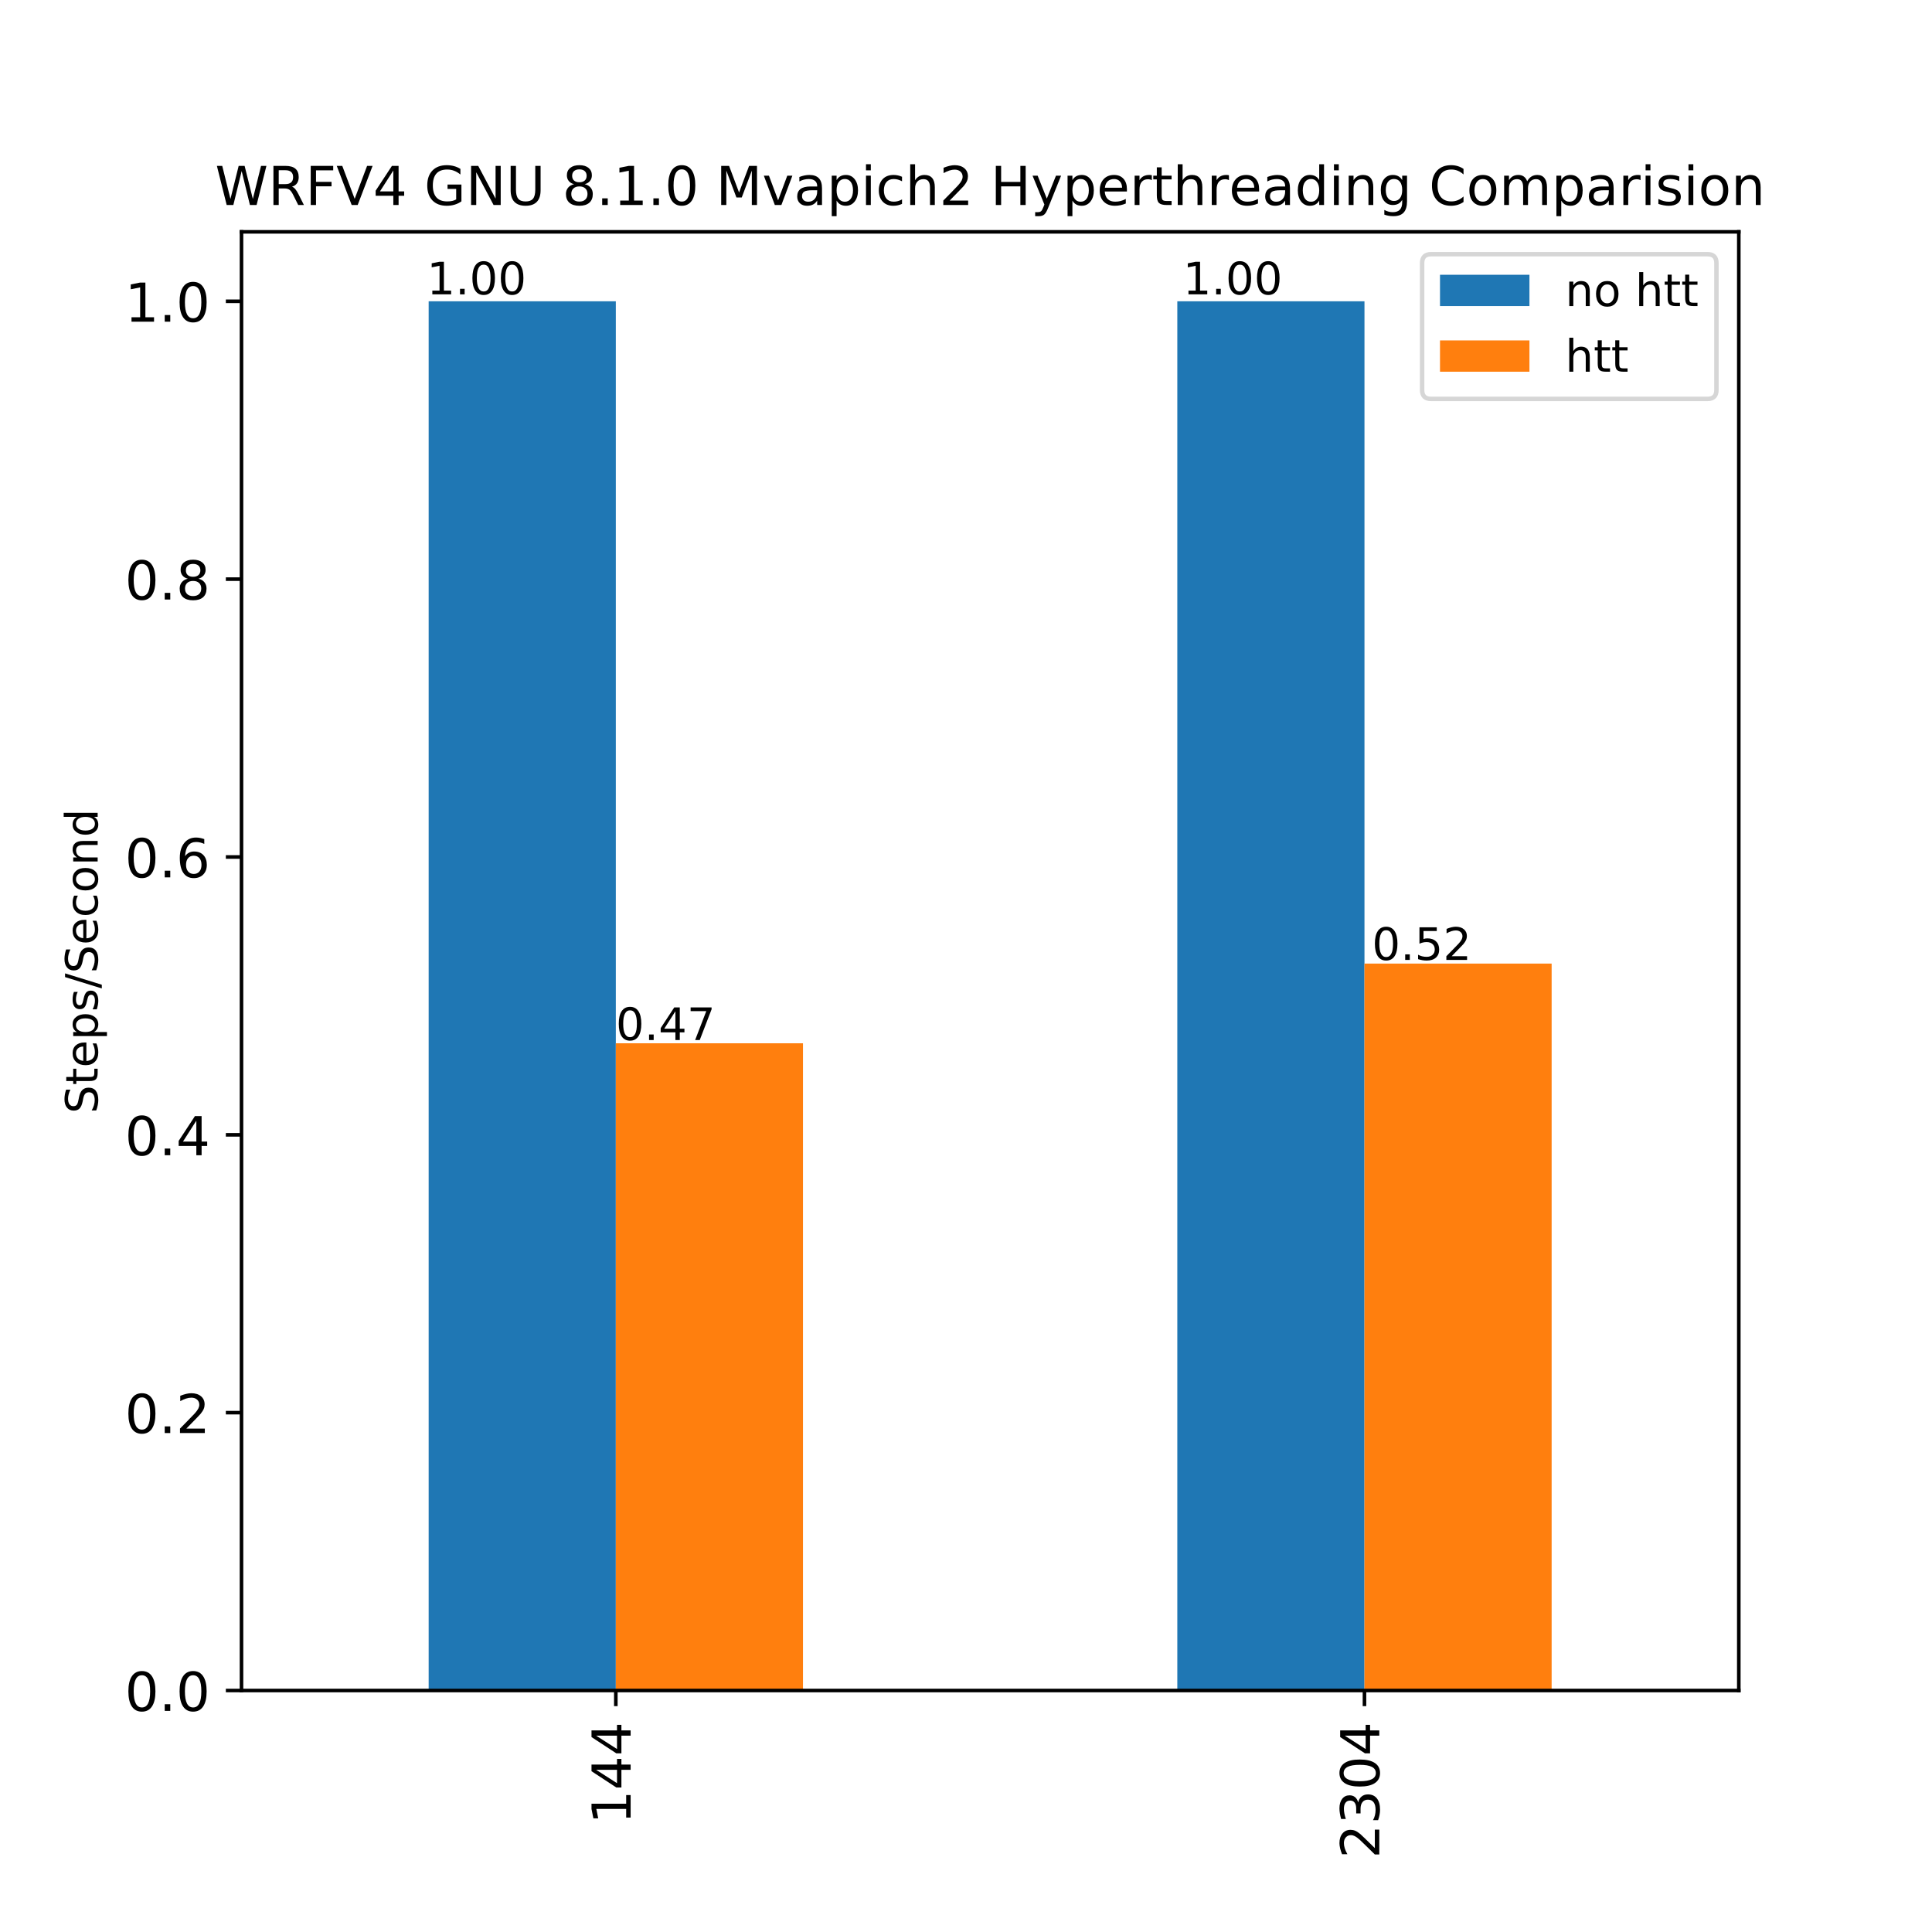
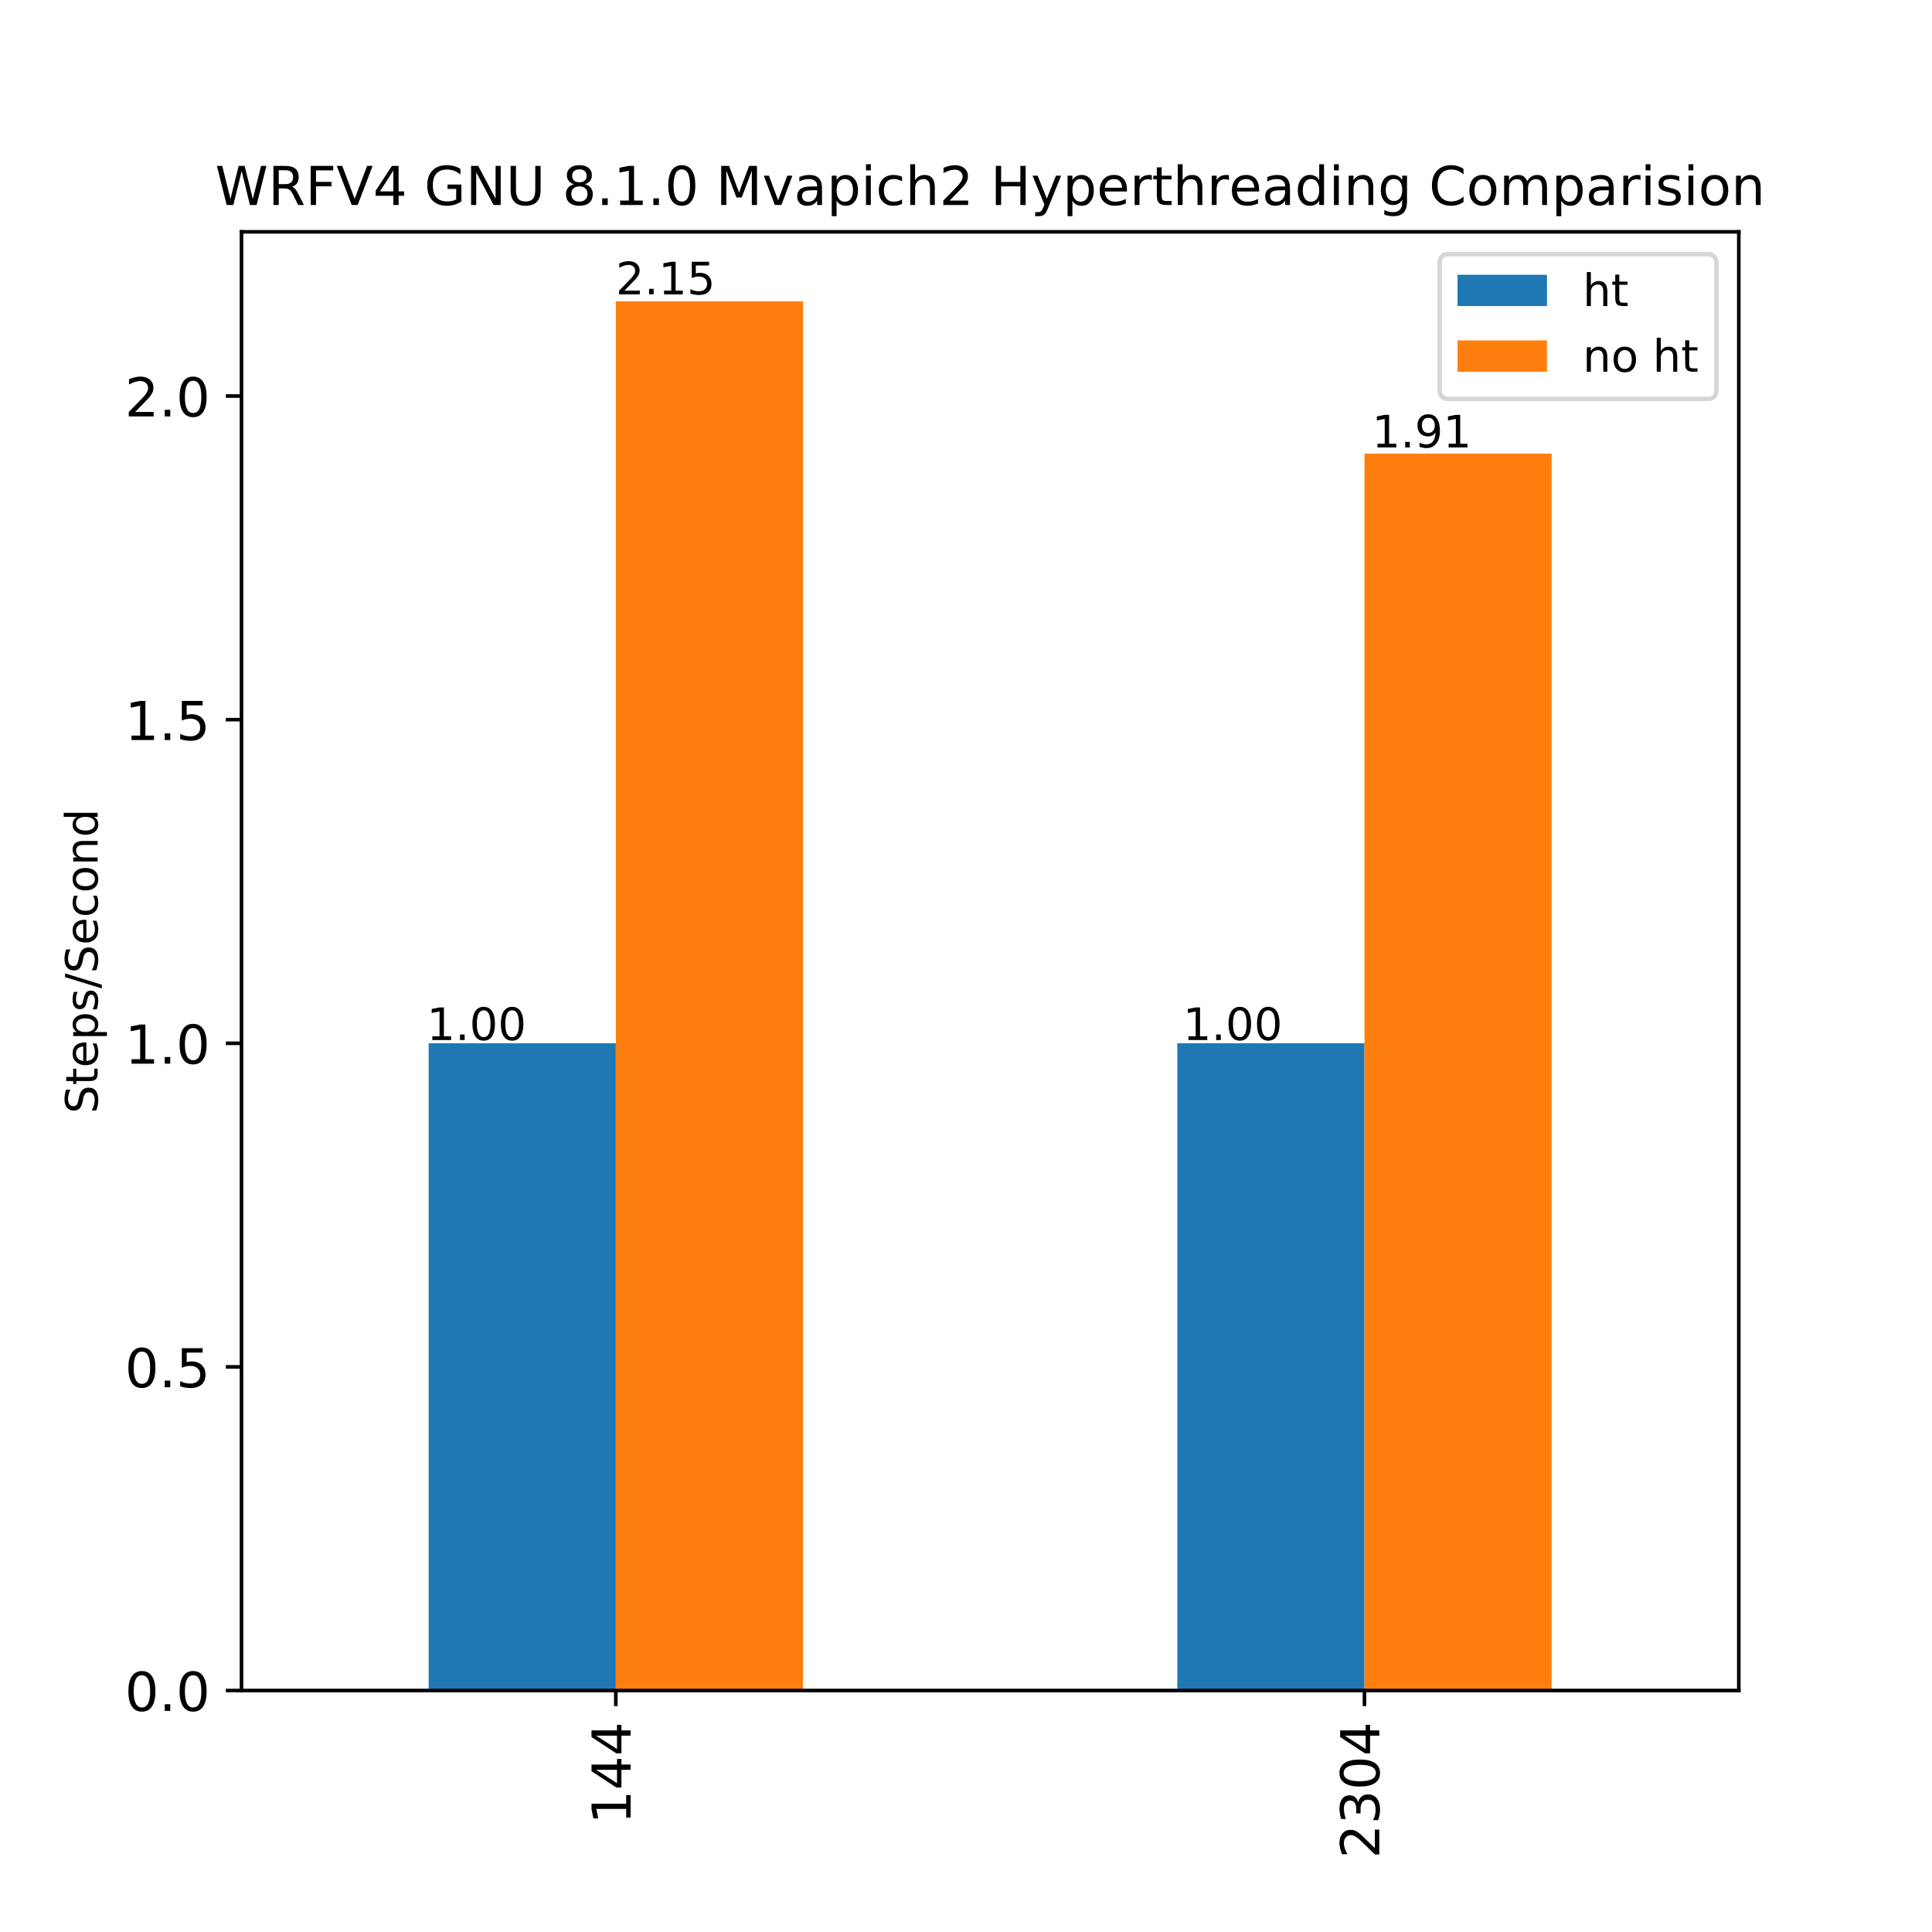
<svg xmlns="http://www.w3.org/2000/svg" xmlns:xlink="http://www.w3.org/1999/xlink" height="432pt" version="1.1" viewBox="0 0 432 432" width="432pt">
  <defs>
    <style type="text/css">
*{stroke-linecap:butt;stroke-linejoin:round;}
  </style>
  </defs>
  <g id="figure_1">
    <g id="patch_1">
      <path d="M 0 432  L 432 432  L 432 0  L 0 0  z " style="fill:#ffffff;" />
    </g>
    <g id="axes_1">
      <g id="patch_2">
        <path d="M 54 378  L 388.8 378  L 388.8 51.84  L 54 51.84  z " style="fill:#ffffff;" />
      </g>
      <g id="patch_3">
-         <path clip-path="url(#p8a22474fe8)" d="M 95.85 378  L 137.7 378  L 137.7 67.371  L 95.85 67.371  z " style="fill:#1f77b4;" />
+         <path clip-path="url(#p32f76c7b20)" d="M 95.85 378  L 137.7 378  L 137.7 233.278  L 95.85 233.278  z " style="fill:#1f77b4;" />
      </g>
      <g id="patch_4">
-         <path clip-path="url(#p8a22474fe8)" d="M 263.25 378  L 305.1 378  L 305.1 67.371  L 263.25 67.371  z " style="fill:#1f77b4;" />
+         <path clip-path="url(#p32f76c7b20)" d="M 263.25 378  L 305.1 378  L 305.1 233.278  L 263.25 233.278  z " style="fill:#1f77b4;" />
      </g>
      <g id="patch_5">
-         <path clip-path="url(#p8a22474fe8)" d="M 137.7 378  L 179.55 378  L 179.55 233.278  L 137.7 233.278  z " style="fill:#ff7f0e;" />
+         <path clip-path="url(#p32f76c7b20)" d="M 137.7 378  L 179.55 378  L 179.55 67.371  L 137.7 67.371  z " style="fill:#ff7f0e;" />
      </g>
      <g id="patch_6">
-         <path clip-path="url(#p8a22474fe8)" d="M 305.1 378  L 346.95 378  L 346.95 215.453  L 305.1 215.453  z " style="fill:#ff7f0e;" />
+         <path clip-path="url(#p32f76c7b20)" d="M 305.1 378  L 346.95 378  L 346.95 101.436  L 305.1 101.436  z " style="fill:#ff7f0e;" />
      </g>
      <g id="matplotlib.axis_1">
        <g id="xtick_1">
          <g id="line2d_1">
            <defs>
-               <path d="M 0 0  L 0 3.5  " id="mb41ed75a05" style="stroke:#000000;stroke-width:0.8;" />
-             </defs>
-             <g>
-               <use style="stroke:#000000;stroke-width:0.8;" x="137.7" xlink:href="#mb41ed75a05" y="378" />
+               <path d="M 0 0  L 0 3.5  " id="m9761823860" style="stroke:#000000;stroke-width:0.8;" />
+             </defs>
+             <g>
+               <use style="stroke:#000000;stroke-width:0.8;" x="137.7" xlink:href="#m9761823860" y="378" />
            </g>
          </g>
          <g id="text_1">
            <defs>
              <path d="M 12.406 8.297  L 28.516 8.297  L 28.516 63.922  L 10.984 60.406  L 10.984 69.391  L 28.422 72.906  L 38.281 72.906  L 38.281 8.297  L 54.391 8.297  L 54.391 0  L 12.406 0  z " id="DejaVuSans-31" />
              <path d="M 37.797 64.312  L 12.891 25.391  L 37.797 25.391  z M 35.203 72.906  L 47.609 72.906  L 47.609 25.391  L 58.016 25.391  L 58.016 17.188  L 47.609 17.188  L 47.609 0  L 37.797 0  L 37.797 17.188  L 4.891 17.188  L 4.891 26.703  z " id="DejaVuSans-34" />
            </defs>
            <g transform="translate(141.0112 407.905)rotate(-90)scale(0.12 -0.12)">
              <use xlink:href="#DejaVuSans-31" />
              <use x="63.623" xlink:href="#DejaVuSans-34" />
              <use x="127.246" xlink:href="#DejaVuSans-34" />
            </g>
          </g>
        </g>
        <g id="xtick_2">
          <g id="line2d_2">
            <g>
-               <use style="stroke:#000000;stroke-width:0.8;" x="305.1" xlink:href="#mb41ed75a05" y="378" />
+               <use style="stroke:#000000;stroke-width:0.8;" x="305.1" xlink:href="#m9761823860" y="378" />
            </g>
          </g>
          <g id="text_2">
            <defs>
              <path d="M 19.188 8.297  L 53.609 8.297  L 53.609 0  L 7.328 0  L 7.328 8.297  Q 12.938 14.109 22.625 23.891  Q 32.328 33.688 34.812 36.531  Q 39.547 41.844 41.422 45.531  Q 43.312 49.219 43.312 52.781  Q 43.312 58.594 39.234 62.25  Q 35.156 65.922 28.609 65.922  Q 23.969 65.922 18.812 64.312  Q 13.672 62.703 7.812 59.422  L 7.812 69.391  Q 13.766 71.781 18.938 73  Q 24.125 74.219 28.422 74.219  Q 39.75 74.219 46.484 68.547  Q 53.219 62.891 53.219 53.422  Q 53.219 48.922 51.531 44.891  Q 49.859 40.875 45.406 35.406  Q 44.188 33.984 37.641 27.219  Q 31.109 20.453 19.188 8.297  z " id="DejaVuSans-32" />
              <path d="M 40.578 39.312  Q 47.656 37.797 51.625 33  Q 55.609 28.219 55.609 21.188  Q 55.609 10.406 48.188 4.484  Q 40.766 -1.422 27.094 -1.422  Q 22.516 -1.422 17.656 -0.516  Q 12.797 0.391 7.625 2.203  L 7.625 11.719  Q 11.719 9.328 16.594 8.109  Q 21.484 6.891 26.812 6.891  Q 36.078 6.891 40.938 10.547  Q 45.797 14.203 45.797 21.188  Q 45.797 27.641 41.281 31.266  Q 36.766 34.906 28.719 34.906  L 20.219 34.906  L 20.219 43.016  L 29.109 43.016  Q 36.375 43.016 40.234 45.922  Q 44.094 48.828 44.094 54.297  Q 44.094 59.906 40.109 62.906  Q 36.141 65.922 28.719 65.922  Q 24.656 65.922 20.016 65.031  Q 15.375 64.156 9.812 62.312  L 9.812 71.094  Q 15.438 72.656 20.344 73.438  Q 25.25 74.219 29.594 74.219  Q 40.828 74.219 47.359 69.109  Q 53.906 64.016 53.906 55.328  Q 53.906 49.266 50.438 45.094  Q 46.969 40.922 40.578 39.312  z " id="DejaVuSans-33" />
              <path d="M 31.781 66.406  Q 24.172 66.406 20.328 58.906  Q 16.5 51.422 16.5 36.375  Q 16.5 21.391 20.328 13.891  Q 24.172 6.391 31.781 6.391  Q 39.453 6.391 43.281 13.891  Q 47.125 21.391 47.125 36.375  Q 47.125 51.422 43.281 58.906  Q 39.453 66.406 31.781 66.406  z M 31.781 74.219  Q 44.047 74.219 50.516 64.516  Q 56.984 54.828 56.984 36.375  Q 56.984 17.969 50.516 8.266  Q 44.047 -1.422 31.781 -1.422  Q 19.531 -1.422 13.062 8.266  Q 6.594 17.969 6.594 36.375  Q 6.594 54.828 13.062 64.516  Q 19.531 74.219 31.781 74.219  z " id="DejaVuSans-30" />
            </defs>
            <g transform="translate(308.4112 415.54)rotate(-90)scale(0.12 -0.12)">
              <use xlink:href="#DejaVuSans-32" />
              <use x="63.623" xlink:href="#DejaVuSans-33" />
              <use x="127.246" xlink:href="#DejaVuSans-30" />
              <use x="190.869" xlink:href="#DejaVuSans-34" />
            </g>
          </g>
        </g>
      </g>
      <g id="matplotlib.axis_2">
        <g id="ytick_1">
          <g id="line2d_3">
            <defs>
-               <path d="M 0 0  L -3.5 0  " id="mc56f7f59f1" style="stroke:#000000;stroke-width:0.8;" />
-             </defs>
-             <g>
-               <use style="stroke:#000000;stroke-width:0.8;" x="54" xlink:href="#mc56f7f59f1" y="378" />
+               <path d="M 0 0  L -3.5 0  " id="ma763440d49" style="stroke:#000000;stroke-width:0.8;" />
+             </defs>
+             <g>
+               <use style="stroke:#000000;stroke-width:0.8;" x="54" xlink:href="#ma763440d49" y="378" />
            </g>
          </g>
          <g id="text_3">
            <defs>
              <path d="M 10.688 12.406  L 21 12.406  L 21 0  L 10.688 0  z " id="DejaVuSans-2e" />
            </defs>
            <g transform="translate(27.91625 382.5591)scale(0.12 -0.12)">
              <use xlink:href="#DejaVuSans-30" />
              <use x="63.623" xlink:href="#DejaVuSans-2e" />
              <use x="95.41" xlink:href="#DejaVuSans-30" />
            </g>
          </g>
        </g>
        <g id="ytick_2">
          <g id="line2d_4">
            <g>
-               <use style="stroke:#000000;stroke-width:0.8;" x="54" xlink:href="#mc56f7f59f1" y="315.874" />
+               <use style="stroke:#000000;stroke-width:0.8;" x="54" xlink:href="#ma763440d49" y="305.639" />
            </g>
          </g>
          <g id="text_4">
-             <g transform="translate(27.91625 320.4333)scale(0.12 -0.12)">
+             <defs>
+               <path d="M 10.797 72.906  L 49.516 72.906  L 49.516 64.594  L 19.828 64.594  L 19.828 46.734  Q 21.969 47.469 24.109 47.828  Q 26.266 48.188 28.422 48.188  Q 40.625 48.188 47.75 41.5  Q 54.891 34.812 54.891 23.391  Q 54.891 11.625 47.562 5.094  Q 40.234 -1.422 26.906 -1.422  Q 22.312 -1.422 17.547 -0.641  Q 12.797 0.141 7.719 1.703  L 7.719 11.625  Q 12.109 9.234 16.797 8.062  Q 21.484 6.891 26.703 6.891  Q 35.156 6.891 40.078 11.328  Q 45.016 15.766 45.016 23.391  Q 45.016 31 40.078 35.438  Q 35.156 39.891 26.703 39.891  Q 22.75 39.891 18.812 39.016  Q 14.891 38.141 10.797 36.281  z " id="DejaVuSans-35" />
+             </defs>
+             <g transform="translate(27.91625 310.1981)scale(0.12 -0.12)">
              <use xlink:href="#DejaVuSans-30" />
              <use x="63.623" xlink:href="#DejaVuSans-2e" />
-               <use x="95.41" xlink:href="#DejaVuSans-32" />
+               <use x="95.41" xlink:href="#DejaVuSans-35" />
            </g>
          </g>
        </g>
        <g id="ytick_3">
          <g id="line2d_5">
            <g>
-               <use style="stroke:#000000;stroke-width:0.8;" x="54" xlink:href="#mc56f7f59f1" y="253.749" />
+               <use style="stroke:#000000;stroke-width:0.8;" x="54" xlink:href="#ma763440d49" y="233.278" />
            </g>
          </g>
          <g id="text_5">
-             <g transform="translate(27.91625 258.3076)scale(0.12 -0.12)">
-               <use xlink:href="#DejaVuSans-30" />
-               <use x="63.623" xlink:href="#DejaVuSans-2e" />
-               <use x="95.41" xlink:href="#DejaVuSans-34" />
+             <g transform="translate(27.91625 237.8371)scale(0.12 -0.12)">
+               <use xlink:href="#DejaVuSans-31" />
+               <use x="63.623" xlink:href="#DejaVuSans-2e" />
+               <use x="95.41" xlink:href="#DejaVuSans-30" />
            </g>
          </g>
        </g>
        <g id="ytick_4">
          <g id="line2d_6">
            <g>
-               <use style="stroke:#000000;stroke-width:0.8;" x="54" xlink:href="#mc56f7f59f1" y="191.623" />
+               <use style="stroke:#000000;stroke-width:0.8;" x="54" xlink:href="#ma763440d49" y="160.917" />
            </g>
          </g>
          <g id="text_6">
-             <defs>
-               <path d="M 33.016 40.375  Q 26.375 40.375 22.484 35.828  Q 18.609 31.297 18.609 23.391  Q 18.609 15.531 22.484 10.953  Q 26.375 6.391 33.016 6.391  Q 39.656 6.391 43.531 10.953  Q 47.406 15.531 47.406 23.391  Q 47.406 31.297 43.531 35.828  Q 39.656 40.375 33.016 40.375  z M 52.594 71.297  L 52.594 62.312  Q 48.875 64.062 45.094 64.984  Q 41.312 65.922 37.594 65.922  Q 27.828 65.922 22.672 59.328  Q 17.531 52.734 16.797 39.406  Q 19.672 43.656 24.016 45.922  Q 28.375 48.188 33.594 48.188  Q 44.578 48.188 50.953 41.516  Q 57.328 34.859 57.328 23.391  Q 57.328 12.156 50.688 5.359  Q 44.047 -1.422 33.016 -1.422  Q 20.359 -1.422 13.672 8.266  Q 6.984 17.969 6.984 36.375  Q 6.984 53.656 15.188 63.938  Q 23.391 74.219 37.203 74.219  Q 40.922 74.219 44.703 73.484  Q 48.484 72.75 52.594 71.297  z " id="DejaVuSans-36" />
-             </defs>
-             <g transform="translate(27.91625 196.1819)scale(0.12 -0.12)">
-               <use xlink:href="#DejaVuSans-30" />
-               <use x="63.623" xlink:href="#DejaVuSans-2e" />
-               <use x="95.41" xlink:href="#DejaVuSans-36" />
+             <g transform="translate(27.91625 165.4761)scale(0.12 -0.12)">
+               <use xlink:href="#DejaVuSans-31" />
+               <use x="63.623" xlink:href="#DejaVuSans-2e" />
+               <use x="95.41" xlink:href="#DejaVuSans-35" />
            </g>
          </g>
        </g>
        <g id="ytick_5">
          <g id="line2d_7">
            <g>
-               <use style="stroke:#000000;stroke-width:0.8;" x="54" xlink:href="#mc56f7f59f1" y="129.497" />
+               <use style="stroke:#000000;stroke-width:0.8;" x="54" xlink:href="#ma763440d49" y="88.556" />
            </g>
          </g>
          <g id="text_7">
-             <defs>
-               <path d="M 31.781 34.625  Q 24.75 34.625 20.719 30.859  Q 16.703 27.094 16.703 20.516  Q 16.703 13.922 20.719 10.156  Q 24.75 6.391 31.781 6.391  Q 38.812 6.391 42.859 10.172  Q 46.922 13.969 46.922 20.516  Q 46.922 27.094 42.891 30.859  Q 38.875 34.625 31.781 34.625  z M 21.922 38.812  Q 15.578 40.375 12.031 44.719  Q 8.5 49.078 8.5 55.328  Q 8.5 64.062 14.719 69.141  Q 20.953 74.219 31.781 74.219  Q 42.672 74.219 48.875 69.141  Q 55.078 64.062 55.078 55.328  Q 55.078 49.078 51.531 44.719  Q 48 40.375 41.703 38.812  Q 48.828 37.156 52.797 32.312  Q 56.781 27.484 56.781 20.516  Q 56.781 9.906 50.312 4.234  Q 43.844 -1.422 31.781 -1.422  Q 19.734 -1.422 13.25 4.234  Q 6.781 9.906 6.781 20.516  Q 6.781 27.484 10.781 32.312  Q 14.797 37.156 21.922 38.812  z M 18.312 54.391  Q 18.312 48.734 21.844 45.562  Q 25.391 42.391 31.781 42.391  Q 38.141 42.391 41.719 45.562  Q 45.312 48.734 45.312 54.391  Q 45.312 60.062 41.719 63.234  Q 38.141 66.406 31.781 66.406  Q 25.391 66.406 21.844 63.234  Q 18.312 60.062 18.312 54.391  z " id="DejaVuSans-38" />
-             </defs>
-             <g transform="translate(27.91625 134.0562)scale(0.12 -0.12)">
-               <use xlink:href="#DejaVuSans-30" />
-               <use x="63.623" xlink:href="#DejaVuSans-2e" />
-               <use x="95.41" xlink:href="#DejaVuSans-38" />
-             </g>
-           </g>
-         </g>
-         <g id="ytick_6">
-           <g id="line2d_8">
-             <g>
-               <use style="stroke:#000000;stroke-width:0.8;" x="54" xlink:href="#mc56f7f59f1" y="67.371" />
-             </g>
-           </g>
-           <g id="text_8">
-             <g transform="translate(27.91625 71.93049)scale(0.12 -0.12)">
-               <use xlink:href="#DejaVuSans-31" />
+             <g transform="translate(27.91625 93.11513)scale(0.12 -0.12)">
+               <use xlink:href="#DejaVuSans-32" />
              <use x="63.623" xlink:href="#DejaVuSans-2e" />
              <use x="95.41" xlink:href="#DejaVuSans-30" />
            </g>
          </g>
        </g>
-         <g id="text_9">
+         <g id="text_8">
          <defs>
            <path d="M 53.516 70.516  L 53.516 60.891  Q 47.906 63.578 42.922 64.891  Q 37.938 66.219 33.297 66.219  Q 25.25 66.219 20.875 63.094  Q 16.5 59.969 16.5 54.203  Q 16.5 49.359 19.406 46.891  Q 22.312 44.438 30.422 42.922  L 36.375 41.703  Q 47.406 39.594 52.656 34.297  Q 57.906 29 57.906 20.125  Q 57.906 9.516 50.797 4.047  Q 43.703 -1.422 29.984 -1.422  Q 24.812 -1.422 18.969 -0.25  Q 13.141 0.922 6.891 3.219  L 6.891 13.375  Q 12.891 10.016 18.656 8.297  Q 24.422 6.594 29.984 6.594  Q 38.422 6.594 43.016 9.906  Q 47.609 13.234 47.609 19.391  Q 47.609 24.75 44.312 27.781  Q 41.016 30.812 33.5 32.328  L 27.484 33.5  Q 16.453 35.688 11.516 40.375  Q 6.594 45.062 6.594 53.422  Q 6.594 63.094 13.406 68.656  Q 20.219 74.219 32.172 74.219  Q 37.312 74.219 42.625 73.281  Q 47.953 72.359 53.516 70.516  z " id="DejaVuSans-53" />
            <path d="M 18.312 70.219  L 18.312 54.688  L 36.812 54.688  L 36.812 47.703  L 18.312 47.703  L 18.312 18.016  Q 18.312 11.328 20.141 9.422  Q 21.969 7.516 27.594 7.516  L 36.812 7.516  L 36.812 0  L 27.594 0  Q 17.188 0 13.234 3.875  Q 9.281 7.766 9.281 18.016  L 9.281 47.703  L 2.688 47.703  L 2.688 54.688  L 9.281 54.688  L 9.281 70.219  z " id="DejaVuSans-74" />
            <path d="M 56.203 29.594  L 56.203 25.203  L 14.891 25.203  Q 15.484 15.922 20.484 11.062  Q 25.484 6.203 34.422 6.203  Q 39.594 6.203 44.453 7.469  Q 49.312 8.734 54.109 11.281  L 54.109 2.781  Q 49.266 0.734 44.188 -0.344  Q 39.109 -1.422 33.891 -1.422  Q 20.797 -1.422 13.156 6.188  Q 5.516 13.812 5.516 26.812  Q 5.516 40.234 12.766 48.109  Q 20.016 56 32.328 56  Q 43.359 56 49.781 48.891  Q 56.203 41.797 56.203 29.594  z M 47.219 32.234  Q 47.125 39.594 43.094 43.984  Q 39.062 48.391 32.422 48.391  Q 24.906 48.391 20.391 44.141  Q 15.875 39.891 15.188 32.172  z " id="DejaVuSans-65" />
            <path d="M 18.109 8.203  L 18.109 -20.797  L 9.078 -20.797  L 9.078 54.688  L 18.109 54.688  L 18.109 46.391  Q 20.953 51.266 25.266 53.625  Q 29.594 56 35.594 56  Q 45.562 56 51.781 48.094  Q 58.016 40.188 58.016 27.297  Q 58.016 14.406 51.781 6.484  Q 45.562 -1.422 35.594 -1.422  Q 29.594 -1.422 25.266 0.953  Q 20.953 3.328 18.109 8.203  z M 48.688 27.297  Q 48.688 37.203 44.609 42.844  Q 40.531 48.484 33.406 48.484  Q 26.266 48.484 22.188 42.844  Q 18.109 37.203 18.109 27.297  Q 18.109 17.391 22.188 11.75  Q 26.266 6.109 33.406 6.109  Q 40.531 6.109 44.609 11.75  Q 48.688 17.391 48.688 27.297  z " id="DejaVuSans-70" />
            <path d="M 44.281 53.078  L 44.281 44.578  Q 40.484 46.531 36.375 47.5  Q 32.281 48.484 27.875 48.484  Q 21.188 48.484 17.844 46.438  Q 14.5 44.391 14.5 40.281  Q 14.5 37.156 16.891 35.375  Q 19.281 33.594 26.516 31.984  L 29.594 31.297  Q 39.156 29.25 43.188 25.516  Q 47.219 21.781 47.219 15.094  Q 47.219 7.469 41.188 3.016  Q 35.156 -1.422 24.609 -1.422  Q 20.219 -1.422 15.453 -0.562  Q 10.688 0.297 5.422 2  L 5.422 11.281  Q 10.406 8.688 15.234 7.391  Q 20.062 6.109 24.812 6.109  Q 31.156 6.109 34.562 8.281  Q 37.984 10.453 37.984 14.406  Q 37.984 18.062 35.516 20.016  Q 33.062 21.969 24.703 23.781  L 21.578 24.516  Q 13.234 26.266 9.516 29.906  Q 5.812 33.547 5.812 39.891  Q 5.812 47.609 11.281 51.797  Q 16.75 56 26.812 56  Q 31.781 56 36.172 55.266  Q 40.578 54.547 44.281 53.078  z " id="DejaVuSans-73" />
            <path d="M 25.391 72.906  L 33.688 72.906  L 8.297 -9.281  L 0 -9.281  z " id="DejaVuSans-2f" />
            <path d="M 48.781 52.594  L 48.781 44.188  Q 44.969 46.297 41.141 47.344  Q 37.312 48.391 33.406 48.391  Q 24.656 48.391 19.812 42.844  Q 14.984 37.312 14.984 27.297  Q 14.984 17.281 19.812 11.734  Q 24.656 6.203 33.406 6.203  Q 37.312 6.203 41.141 7.25  Q 44.969 8.297 48.781 10.406  L 48.781 2.094  Q 45.016 0.344 40.984 -0.531  Q 36.969 -1.422 32.422 -1.422  Q 20.062 -1.422 12.781 6.344  Q 5.516 14.109 5.516 27.297  Q 5.516 40.672 12.859 48.328  Q 20.219 56 33.016 56  Q 37.156 56 41.109 55.141  Q 45.062 54.297 48.781 52.594  z " id="DejaVuSans-63" />
            <path d="M 30.609 48.391  Q 23.391 48.391 19.188 42.75  Q 14.984 37.109 14.984 27.297  Q 14.984 17.484 19.156 11.844  Q 23.344 6.203 30.609 6.203  Q 37.797 6.203 41.984 11.859  Q 46.188 17.531 46.188 27.297  Q 46.188 37.016 41.984 42.703  Q 37.797 48.391 30.609 48.391  z M 30.609 56  Q 42.328 56 49.016 48.375  Q 55.719 40.766 55.719 27.297  Q 55.719 13.875 49.016 6.219  Q 42.328 -1.422 30.609 -1.422  Q 18.844 -1.422 12.172 6.219  Q 5.516 13.875 5.516 27.297  Q 5.516 40.766 12.172 48.375  Q 18.844 56 30.609 56  z " id="DejaVuSans-6f" />
            <path d="M 54.891 33.016  L 54.891 0  L 45.906 0  L 45.906 32.719  Q 45.906 40.484 42.875 44.328  Q 39.844 48.188 33.797 48.188  Q 26.516 48.188 22.312 43.547  Q 18.109 38.922 18.109 30.906  L 18.109 0  L 9.078 0  L 9.078 54.688  L 18.109 54.688  L 18.109 46.188  Q 21.344 51.125 25.703 53.562  Q 30.078 56 35.797 56  Q 45.219 56 50.047 50.172  Q 54.891 44.344 54.891 33.016  z " id="DejaVuSans-6e" />
            <path d="M 45.406 46.391  L 45.406 75.984  L 54.391 75.984  L 54.391 0  L 45.406 0  L 45.406 8.203  Q 42.578 3.328 38.25 0.953  Q 33.938 -1.422 27.875 -1.422  Q 17.969 -1.422 11.734 6.484  Q 5.516 14.406 5.516 27.297  Q 5.516 40.188 11.734 48.094  Q 17.969 56 27.875 56  Q 33.938 56 38.25 53.625  Q 42.578 51.266 45.406 46.391  z M 14.797 27.297  Q 14.797 17.391 18.875 11.75  Q 22.953 6.109 30.078 6.109  Q 37.203 6.109 41.297 11.75  Q 45.406 17.391 45.406 27.297  Q 45.406 37.203 41.297 42.844  Q 37.203 48.484 30.078 48.484  Q 22.953 48.484 18.875 42.844  Q 14.797 37.203 14.797 27.297  z " id="DejaVuSans-64" />
          </defs>
          <g transform="translate(21.83656 248.9966)rotate(-90)scale(0.1 -0.1)">
            <use xlink:href="#DejaVuSans-53" />
            <use x="63.477" xlink:href="#DejaVuSans-74" />
            <use x="102.686" xlink:href="#DejaVuSans-65" />
            <use x="164.209" xlink:href="#DejaVuSans-70" />
            <use x="227.686" xlink:href="#DejaVuSans-73" />
            <use x="279.785" xlink:href="#DejaVuSans-2f" />
            <use x="313.477" xlink:href="#DejaVuSans-53" />
            <use x="376.953" xlink:href="#DejaVuSans-65" />
            <use x="438.477" xlink:href="#DejaVuSans-63" />
            <use x="493.457" xlink:href="#DejaVuSans-6f" />
            <use x="554.639" xlink:href="#DejaVuSans-6e" />
            <use x="618.018" xlink:href="#DejaVuSans-64" />
          </g>
        </g>
      </g>
      <g id="patch_7">
        <path d="M 54 378  L 54 51.84  " style="fill:none;stroke:#000000;stroke-linecap:square;stroke-linejoin:miter;stroke-width:0.8;" />
      </g>
      <g id="patch_8">
        <path d="M 388.8 378  L 388.8 51.84  " style="fill:none;stroke:#000000;stroke-linecap:square;stroke-linejoin:miter;stroke-width:0.8;" />
      </g>
      <g id="patch_9">
        <path d="M 54 378  L 388.8 378  " style="fill:none;stroke:#000000;stroke-linecap:square;stroke-linejoin:miter;stroke-width:0.8;" />
      </g>
      <g id="patch_10">
        <path d="M 54 51.84  L 388.8 51.84  " style="fill:none;stroke:#000000;stroke-linecap:square;stroke-linejoin:miter;stroke-width:0.8;" />
      </g>
-       <g id="text_10">
-         <g transform="translate(95.4315 65.81829)scale(0.1 -0.1)">
+       <g id="text_9">
+         <g transform="translate(95.4315 232.5544)scale(0.1 -0.1)">
          <use xlink:href="#DejaVuSans-31" />
          <use x="63.623" xlink:href="#DejaVuSans-2e" />
          <use x="95.41" xlink:href="#DejaVuSans-30" />
          <use x="159.033" xlink:href="#DejaVuSans-30" />
        </g>
      </g>
-       <g id="text_11">
-         <g transform="translate(264.5055 65.81829)scale(0.1 -0.1)">
+       <g id="text_10">
+         <g transform="translate(264.5055 232.5544)scale(0.1 -0.1)">
          <use xlink:href="#DejaVuSans-31" />
          <use x="63.623" xlink:href="#DejaVuSans-2e" />
          <use x="95.41" xlink:href="#DejaVuSans-30" />
          <use x="159.033" xlink:href="#DejaVuSans-30" />
        </g>
      </g>
+       <g id="text_11">
+         <g transform="translate(137.7 65.81829)scale(0.1 -0.1)">
+           <use xlink:href="#DejaVuSans-32" />
+           <use x="63.623" xlink:href="#DejaVuSans-2e" />
+           <use x="95.41" xlink:href="#DejaVuSans-31" />
+           <use x="159.033" xlink:href="#DejaVuSans-35" />
+         </g>
+       </g>
      <g id="text_12">
        <defs>
-           <path d="M 8.203 72.906  L 55.078 72.906  L 55.078 68.703  L 28.609 0  L 18.312 0  L 43.219 64.594  L 8.203 64.594  z " id="DejaVuSans-37" />
+           <path d="M 10.984 1.516  L 10.984 10.5  Q 14.703 8.734 18.5 7.812  Q 22.312 6.891 25.984 6.891  Q 35.75 6.891 40.891 13.453  Q 46.047 20.016 46.781 33.406  Q 43.953 29.203 39.594 26.953  Q 35.25 24.703 29.984 24.703  Q 19.047 24.703 12.672 31.312  Q 6.297 37.938 6.297 49.422  Q 6.297 60.641 12.938 67.422  Q 19.578 74.219 30.609 74.219  Q 43.266 74.219 49.922 64.516  Q 56.594 54.828 56.594 36.375  Q 56.594 19.141 48.406 8.859  Q 40.234 -1.422 26.422 -1.422  Q 22.703 -1.422 18.891 -0.688  Q 15.094 0.047 10.984 1.516  z M 30.609 32.422  Q 37.25 32.422 41.125 36.953  Q 45.016 41.5 45.016 49.422  Q 45.016 57.281 41.125 61.844  Q 37.25 66.406 30.609 66.406  Q 23.969 66.406 20.094 61.844  Q 16.219 57.281 16.219 49.422  Q 16.219 41.5 20.094 36.953  Q 23.969 32.422 30.609 32.422  z " id="DejaVuSans-39" />
        </defs>
-         <g transform="translate(137.7 232.5544)scale(0.1 -0.1)">
-           <use xlink:href="#DejaVuSans-30" />
+         <g transform="translate(306.774 100.0532)scale(0.1 -0.1)">
+           <use xlink:href="#DejaVuSans-31" />
          <use x="63.623" xlink:href="#DejaVuSans-2e" />
-           <use x="95.41" xlink:href="#DejaVuSans-34" />
-           <use x="159.033" xlink:href="#DejaVuSans-37" />
+           <use x="95.41" xlink:href="#DejaVuSans-39" />
+           <use x="159.033" xlink:href="#DejaVuSans-31" />
        </g>
      </g>
      <g id="text_13">
-         <defs>
-           <path d="M 10.797 72.906  L 49.516 72.906  L 49.516 64.594  L 19.828 64.594  L 19.828 46.734  Q 21.969 47.469 24.109 47.828  Q 26.266 48.188 28.422 48.188  Q 40.625 48.188 47.75 41.5  Q 54.891 34.812 54.891 23.391  Q 54.891 11.625 47.562 5.094  Q 40.234 -1.422 26.906 -1.422  Q 22.312 -1.422 17.547 -0.641  Q 12.797 0.141 7.719 1.703  L 7.719 11.625  Q 12.109 9.234 16.797 8.062  Q 21.484 6.891 26.703 6.891  Q 35.156 6.891 40.078 11.328  Q 45.016 15.766 45.016 23.391  Q 45.016 31 40.078 35.438  Q 35.156 39.891 26.703 39.891  Q 22.75 39.891 18.812 39.016  Q 14.891 38.141 10.797 36.281  z " id="DejaVuSans-35" />
-         </defs>
-         <g transform="translate(306.774 214.6398)scale(0.1 -0.1)">
-           <use xlink:href="#DejaVuSans-30" />
-           <use x="63.623" xlink:href="#DejaVuSans-2e" />
-           <use x="95.41" xlink:href="#DejaVuSans-35" />
-           <use x="159.033" xlink:href="#DejaVuSans-32" />
-         </g>
-       </g>
-       <g id="text_14">
        <defs>
          <path d="M 3.328 72.906  L 13.281 72.906  L 28.609 11.281  L 43.891 72.906  L 54.984 72.906  L 70.312 11.281  L 85.594 72.906  L 95.609 72.906  L 77.297 0  L 64.891 0  L 49.516 63.281  L 33.984 0  L 21.578 0  z " id="DejaVuSans-57" />
          <path d="M 44.391 34.188  Q 47.562 33.109 50.562 29.594  Q 53.562 26.078 56.594 19.922  L 66.609 0  L 56 0  L 46.688 18.703  Q 43.062 26.031 39.672 28.422  Q 36.281 30.812 30.422 30.812  L 19.672 30.812  L 19.672 0  L 9.812 0  L 9.812 72.906  L 32.078 72.906  Q 44.578 72.906 50.734 67.672  Q 56.891 62.453 56.891 51.906  Q 56.891 45.016 53.688 40.469  Q 50.484 35.938 44.391 34.188  z M 19.672 64.797  L 19.672 38.922  L 32.078 38.922  Q 39.203 38.922 42.844 42.219  Q 46.484 45.516 46.484 51.906  Q 46.484 58.297 42.844 61.547  Q 39.203 64.797 32.078 64.797  z " id="DejaVuSans-52" />
          <path d="M 9.812 72.906  L 51.703 72.906  L 51.703 64.594  L 19.672 64.594  L 19.672 43.109  L 48.578 43.109  L 48.578 34.812  L 19.672 34.812  L 19.672 0  L 9.812 0  z " id="DejaVuSans-46" />
          <path d="M 28.609 0  L 0.781 72.906  L 11.078 72.906  L 34.188 11.531  L 57.328 72.906  L 67.578 72.906  L 39.797 0  z " id="DejaVuSans-56" />
          <path id="DejaVuSans-20" />
          <path d="M 59.516 10.406  L 59.516 29.984  L 43.406 29.984  L 43.406 38.094  L 69.281 38.094  L 69.281 6.781  Q 63.578 2.734 56.688 0.656  Q 49.812 -1.422 42 -1.422  Q 24.906 -1.422 15.25 8.562  Q 5.609 18.562 5.609 36.375  Q 5.609 54.25 15.25 64.234  Q 24.906 74.219 42 74.219  Q 49.125 74.219 55.547 72.453  Q 61.969 70.703 67.391 67.281  L 67.391 56.781  Q 61.922 61.422 55.766 63.766  Q 49.609 66.109 42.828 66.109  Q 29.438 66.109 22.719 58.641  Q 16.016 51.172 16.016 36.375  Q 16.016 21.625 22.719 14.156  Q 29.438 6.688 42.828 6.688  Q 48.047 6.688 52.141 7.594  Q 56.25 8.5 59.516 10.406  z " id="DejaVuSans-47" />
          <path d="M 9.812 72.906  L 23.094 72.906  L 55.422 11.922  L 55.422 72.906  L 64.984 72.906  L 64.984 0  L 51.703 0  L 19.391 60.984  L 19.391 0  L 9.812 0  z " id="DejaVuSans-4e" />
          <path d="M 8.688 72.906  L 18.609 72.906  L 18.609 28.609  Q 18.609 16.891 22.844 11.734  Q 27.094 6.594 36.625 6.594  Q 46.094 6.594 50.344 11.734  Q 54.594 16.891 54.594 28.609  L 54.594 72.906  L 64.5 72.906  L 64.5 27.391  Q 64.5 13.141 57.438 5.859  Q 50.391 -1.422 36.625 -1.422  Q 22.797 -1.422 15.734 5.859  Q 8.688 13.141 8.688 27.391  z " id="DejaVuSans-55" />
+           <path d="M 31.781 34.625  Q 24.75 34.625 20.719 30.859  Q 16.703 27.094 16.703 20.516  Q 16.703 13.922 20.719 10.156  Q 24.75 6.391 31.781 6.391  Q 38.812 6.391 42.859 10.172  Q 46.922 13.969 46.922 20.516  Q 46.922 27.094 42.891 30.859  Q 38.875 34.625 31.781 34.625  z M 21.922 38.812  Q 15.578 40.375 12.031 44.719  Q 8.5 49.078 8.5 55.328  Q 8.5 64.062 14.719 69.141  Q 20.953 74.219 31.781 74.219  Q 42.672 74.219 48.875 69.141  Q 55.078 64.062 55.078 55.328  Q 55.078 49.078 51.531 44.719  Q 48 40.375 41.703 38.812  Q 48.828 37.156 52.797 32.312  Q 56.781 27.484 56.781 20.516  Q 56.781 9.906 50.312 4.234  Q 43.844 -1.422 31.781 -1.422  Q 19.734 -1.422 13.25 4.234  Q 6.781 9.906 6.781 20.516  Q 6.781 27.484 10.781 32.312  Q 14.797 37.156 21.922 38.812  z M 18.312 54.391  Q 18.312 48.734 21.844 45.562  Q 25.391 42.391 31.781 42.391  Q 38.141 42.391 41.719 45.562  Q 45.312 48.734 45.312 54.391  Q 45.312 60.062 41.719 63.234  Q 38.141 66.406 31.781 66.406  Q 25.391 66.406 21.844 63.234  Q 18.312 60.062 18.312 54.391  z " id="DejaVuSans-38" />
          <path d="M 9.812 72.906  L 24.516 72.906  L 43.109 23.297  L 61.812 72.906  L 76.516 72.906  L 76.516 0  L 66.891 0  L 66.891 64.016  L 48.094 14.016  L 38.188 14.016  L 19.391 64.016  L 19.391 0  L 9.812 0  z " id="DejaVuSans-4d" />
          <path d="M 2.984 54.688  L 12.5 54.688  L 29.594 8.797  L 46.688 54.688  L 56.203 54.688  L 35.688 0  L 23.484 0  z " id="DejaVuSans-76" />
          <path d="M 34.281 27.484  Q 23.391 27.484 19.188 25  Q 14.984 22.516 14.984 16.5  Q 14.984 11.719 18.141 8.906  Q 21.297 6.109 26.703 6.109  Q 34.188 6.109 38.703 11.406  Q 43.219 16.703 43.219 25.484  L 43.219 27.484  z M 52.203 31.203  L 52.203 0  L 43.219 0  L 43.219 8.297  Q 40.141 3.328 35.547 0.953  Q 30.953 -1.422 24.312 -1.422  Q 15.922 -1.422 10.953 3.297  Q 6 8.016 6 15.922  Q 6 25.141 12.172 29.828  Q 18.359 34.516 30.609 34.516  L 43.219 34.516  L 43.219 35.406  Q 43.219 41.609 39.141 45  Q 35.062 48.391 27.688 48.391  Q 23 48.391 18.547 47.266  Q 14.109 46.141 10.016 43.891  L 10.016 52.203  Q 14.938 54.109 19.578 55.047  Q 24.219 56 28.609 56  Q 40.484 56 46.344 49.844  Q 52.203 43.703 52.203 31.203  z " id="DejaVuSans-61" />
          <path d="M 9.422 54.688  L 18.406 54.688  L 18.406 0  L 9.422 0  z M 9.422 75.984  L 18.406 75.984  L 18.406 64.594  L 9.422 64.594  z " id="DejaVuSans-69" />
          <path d="M 54.891 33.016  L 54.891 0  L 45.906 0  L 45.906 32.719  Q 45.906 40.484 42.875 44.328  Q 39.844 48.188 33.797 48.188  Q 26.516 48.188 22.312 43.547  Q 18.109 38.922 18.109 30.906  L 18.109 0  L 9.078 0  L 9.078 75.984  L 18.109 75.984  L 18.109 46.188  Q 21.344 51.125 25.703 53.562  Q 30.078 56 35.797 56  Q 45.219 56 50.047 50.172  Q 54.891 44.344 54.891 33.016  z " id="DejaVuSans-68" />
          <path d="M 9.812 72.906  L 19.672 72.906  L 19.672 43.016  L 55.516 43.016  L 55.516 72.906  L 65.375 72.906  L 65.375 0  L 55.516 0  L 55.516 34.719  L 19.672 34.719  L 19.672 0  L 9.812 0  z " id="DejaVuSans-48" />
          <path d="M 32.172 -5.078  Q 28.375 -14.844 24.75 -17.812  Q 21.141 -20.797 15.094 -20.797  L 7.906 -20.797  L 7.906 -13.281  L 13.188 -13.281  Q 16.891 -13.281 18.938 -11.516  Q 21 -9.766 23.484 -3.219  L 25.094 0.875  L 2.984 54.688  L 12.5 54.688  L 29.594 11.922  L 46.688 54.688  L 56.203 54.688  z " id="DejaVuSans-79" />
          <path d="M 41.109 46.297  Q 39.594 47.172 37.812 47.578  Q 36.031 48 33.891 48  Q 26.266 48 22.188 43.047  Q 18.109 38.094 18.109 28.812  L 18.109 0  L 9.078 0  L 9.078 54.688  L 18.109 54.688  L 18.109 46.188  Q 20.953 51.172 25.484 53.578  Q 30.031 56 36.531 56  Q 37.453 56 38.578 55.875  Q 39.703 55.766 41.062 55.516  z " id="DejaVuSans-72" />
          <path d="M 45.406 27.984  Q 45.406 37.75 41.375 43.109  Q 37.359 48.484 30.078 48.484  Q 22.859 48.484 18.828 43.109  Q 14.797 37.75 14.797 27.984  Q 14.797 18.266 18.828 12.891  Q 22.859 7.516 30.078 7.516  Q 37.359 7.516 41.375 12.891  Q 45.406 18.266 45.406 27.984  z M 54.391 6.781  Q 54.391 -7.172 48.188 -13.984  Q 42 -20.797 29.203 -20.797  Q 24.469 -20.797 20.266 -20.094  Q 16.062 -19.391 12.109 -17.922  L 12.109 -9.188  Q 16.062 -11.328 19.922 -12.344  Q 23.781 -13.375 27.781 -13.375  Q 36.625 -13.375 41.016 -8.766  Q 45.406 -4.156 45.406 5.172  L 45.406 9.625  Q 42.625 4.781 38.281 2.391  Q 33.938 0 27.875 0  Q 17.828 0 11.672 7.656  Q 5.516 15.328 5.516 27.984  Q 5.516 40.672 11.672 48.328  Q 17.828 56 27.875 56  Q 33.938 56 38.281 53.609  Q 42.625 51.219 45.406 46.391  L 45.406 54.688  L 54.391 54.688  z " id="DejaVuSans-67" />
          <path d="M 64.406 67.281  L 64.406 56.891  Q 59.422 61.531 53.781 63.812  Q 48.141 66.109 41.797 66.109  Q 29.297 66.109 22.656 58.469  Q 16.016 50.828 16.016 36.375  Q 16.016 21.969 22.656 14.328  Q 29.297 6.688 41.797 6.688  Q 48.141 6.688 53.781 8.984  Q 59.422 11.281 64.406 15.922  L 64.406 5.609  Q 59.234 2.094 53.438 0.328  Q 47.656 -1.422 41.219 -1.422  Q 24.656 -1.422 15.125 8.703  Q 5.609 18.844 5.609 36.375  Q 5.609 53.953 15.125 64.078  Q 24.656 74.219 41.219 74.219  Q 47.75 74.219 53.531 72.484  Q 59.328 70.75 64.406 67.281  z " id="DejaVuSans-43" />
          <path d="M 52 44.188  Q 55.375 50.25 60.062 53.125  Q 64.75 56 71.094 56  Q 79.641 56 84.281 50.016  Q 88.922 44.047 88.922 33.016  L 88.922 0  L 79.891 0  L 79.891 32.719  Q 79.891 40.578 77.094 44.375  Q 74.312 48.188 68.609 48.188  Q 61.625 48.188 57.562 43.547  Q 53.516 38.922 53.516 30.906  L 53.516 0  L 44.484 0  L 44.484 32.719  Q 44.484 40.625 41.703 44.406  Q 38.922 48.188 33.109 48.188  Q 26.219 48.188 22.156 43.531  Q 18.109 38.875 18.109 30.906  L 18.109 0  L 9.078 0  L 9.078 54.688  L 18.109 54.688  L 18.109 46.188  Q 21.188 51.219 25.484 53.609  Q 29.781 56 35.688 56  Q 41.656 56 45.828 52.969  Q 50 49.953 52 44.188  z " id="DejaVuSans-6d" />
        </defs>
        <g transform="translate(48.09844 45.84)scale(0.12 -0.12)">
          <use xlink:href="#DejaVuSans-57" />
          <use x="98.877" xlink:href="#DejaVuSans-52" />
          <use x="168.359" xlink:href="#DejaVuSans-46" />
          <use x="225.879" xlink:href="#DejaVuSans-56" />
          <use x="294.287" xlink:href="#DejaVuSans-34" />
          <use x="357.91" xlink:href="#DejaVuSans-20" />
          <use x="389.697" xlink:href="#DejaVuSans-47" />
          <use x="467.188" xlink:href="#DejaVuSans-4e" />
          <use x="541.992" xlink:href="#DejaVuSans-55" />
          <use x="615.186" xlink:href="#DejaVuSans-20" />
          <use x="646.973" xlink:href="#DejaVuSans-38" />
          <use x="710.596" xlink:href="#DejaVuSans-2e" />
          <use x="742.383" xlink:href="#DejaVuSans-31" />
          <use x="806.006" xlink:href="#DejaVuSans-2e" />
          <use x="837.793" xlink:href="#DejaVuSans-30" />
          <use x="901.416" xlink:href="#DejaVuSans-20" />
          <use x="933.203" xlink:href="#DejaVuSans-4d" />
          <use x="1019.482" xlink:href="#DejaVuSans-76" />
          <use x="1078.662" xlink:href="#DejaVuSans-61" />
          <use x="1139.941" xlink:href="#DejaVuSans-70" />
          <use x="1203.418" xlink:href="#DejaVuSans-69" />
          <use x="1231.201" xlink:href="#DejaVuSans-63" />
          <use x="1286.182" xlink:href="#DejaVuSans-68" />
          <use x="1349.561" xlink:href="#DejaVuSans-32" />
          <use x="1413.184" xlink:href="#DejaVuSans-20" />
          <use x="1444.971" xlink:href="#DejaVuSans-48" />
          <use x="1520.166" xlink:href="#DejaVuSans-79" />
          <use x="1579.346" xlink:href="#DejaVuSans-70" />
          <use x="1642.822" xlink:href="#DejaVuSans-65" />
          <use x="1704.346" xlink:href="#DejaVuSans-72" />
          <use x="1745.459" xlink:href="#DejaVuSans-74" />
          <use x="1784.668" xlink:href="#DejaVuSans-68" />
          <use x="1848.047" xlink:href="#DejaVuSans-72" />
          <use x="1889.129" xlink:href="#DejaVuSans-65" />
          <use x="1950.652" xlink:href="#DejaVuSans-61" />
          <use x="2011.932" xlink:href="#DejaVuSans-64" />
          <use x="2075.408" xlink:href="#DejaVuSans-69" />
          <use x="2103.191" xlink:href="#DejaVuSans-6e" />
          <use x="2166.57" xlink:href="#DejaVuSans-67" />
          <use x="2230.047" xlink:href="#DejaVuSans-20" />
          <use x="2261.834" xlink:href="#DejaVuSans-43" />
          <use x="2331.658" xlink:href="#DejaVuSans-6f" />
          <use x="2392.84" xlink:href="#DejaVuSans-6d" />
          <use x="2490.252" xlink:href="#DejaVuSans-70" />
          <use x="2553.729" xlink:href="#DejaVuSans-61" />
          <use x="2615.008" xlink:href="#DejaVuSans-72" />
          <use x="2656.121" xlink:href="#DejaVuSans-69" />
          <use x="2683.904" xlink:href="#DejaVuSans-73" />
          <use x="2736.004" xlink:href="#DejaVuSans-69" />
          <use x="2763.787" xlink:href="#DejaVuSans-6f" />
          <use x="2824.969" xlink:href="#DejaVuSans-6e" />
        </g>
      </g>
      <g id="legend_1">
        <g id="patch_11">
-           <path d="M 319.988 89.196  L 381.8 89.196  Q 383.8 89.196 383.8 87.196  L 383.8 58.84  Q 383.8 56.84 381.8 56.84  L 319.988 56.84  Q 317.988 56.84 317.988 58.84  L 317.988 87.196  Q 317.988 89.196 319.988 89.196  z " style="fill:#ffffff;opacity:0.8;stroke:#cccccc;stroke-linejoin:miter;" />
+           <path d="M 323.908 89.196  L 381.8 89.196  Q 383.8 89.196 383.8 87.196  L 383.8 58.84  Q 383.8 56.84 381.8 56.84  L 323.908 56.84  Q 321.908 56.84 321.908 58.84  L 321.908 87.196  Q 321.908 89.196 323.908 89.196  z " style="fill:#ffffff;opacity:0.8;stroke:#cccccc;stroke-linejoin:miter;" />
        </g>
        <g id="patch_12">
-           <path d="M 321.988 68.438  L 341.988 68.438  L 341.988 61.438  L 321.988 61.438  z " style="fill:#1f77b4;" />
+           <path d="M 325.908 68.438  L 345.908 68.438  L 345.908 61.438  L 325.908 61.438  z " style="fill:#1f77b4;" />
+         </g>
+         <g id="text_14">
+           <g transform="translate(353.9078 68.43844)scale(0.1 -0.1)">
+             <use xlink:href="#DejaVuSans-68" />
+             <use x="63.379" xlink:href="#DejaVuSans-74" />
+           </g>
+         </g>
+         <g id="patch_13">
+           <path d="M 325.908 83.117  L 345.908 83.117  L 345.908 76.117  L 325.908 76.117  z " style="fill:#ff7f0e;" />
        </g>
        <g id="text_15">
-           <g transform="translate(349.9875 68.43844)scale(0.1 -0.1)">
+           <g transform="translate(353.9078 83.11656)scale(0.1 -0.1)">
            <use xlink:href="#DejaVuSans-6e" />
            <use x="63.379" xlink:href="#DejaVuSans-6f" />
            <use x="124.561" xlink:href="#DejaVuSans-20" />
            <use x="156.348" xlink:href="#DejaVuSans-68" />
            <use x="219.727" xlink:href="#DejaVuSans-74" />
-             <use x="258.936" xlink:href="#DejaVuSans-74" />
-           </g>
-         </g>
-         <g id="patch_13">
-           <path d="M 321.988 83.117  L 341.988 83.117  L 341.988 76.117  L 321.988 76.117  z " style="fill:#ff7f0e;" />
-         </g>
-         <g id="text_16">
-           <g transform="translate(349.9875 83.11656)scale(0.1 -0.1)">
-             <use xlink:href="#DejaVuSans-68" />
-             <use x="63.379" xlink:href="#DejaVuSans-74" />
-             <use x="102.588" xlink:href="#DejaVuSans-74" />
          </g>
        </g>
      </g>
    </g>
  </g>
  <defs>
-     <clipPath id="p8a22474fe8">
+     <clipPath id="p32f76c7b20">
      <rect height="326.16" width="334.8" x="54" y="51.84" />
    </clipPath>
  </defs>
</svg>
